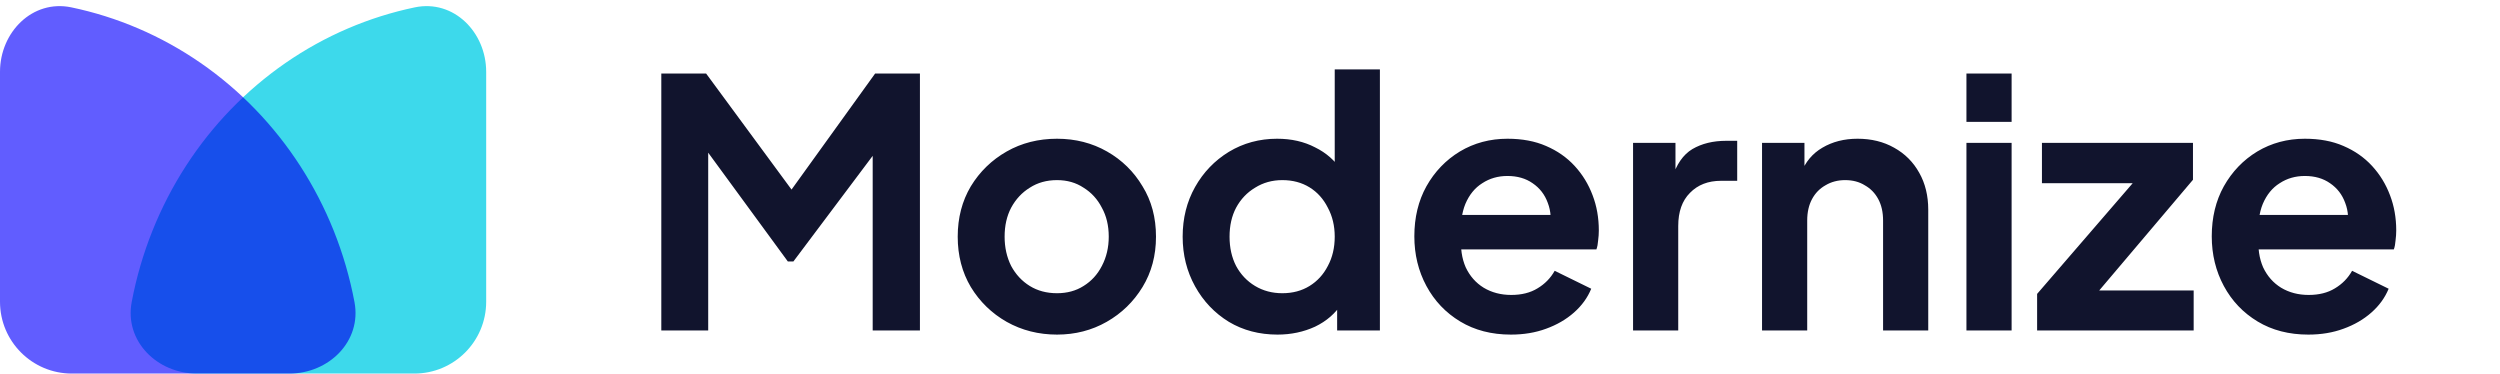
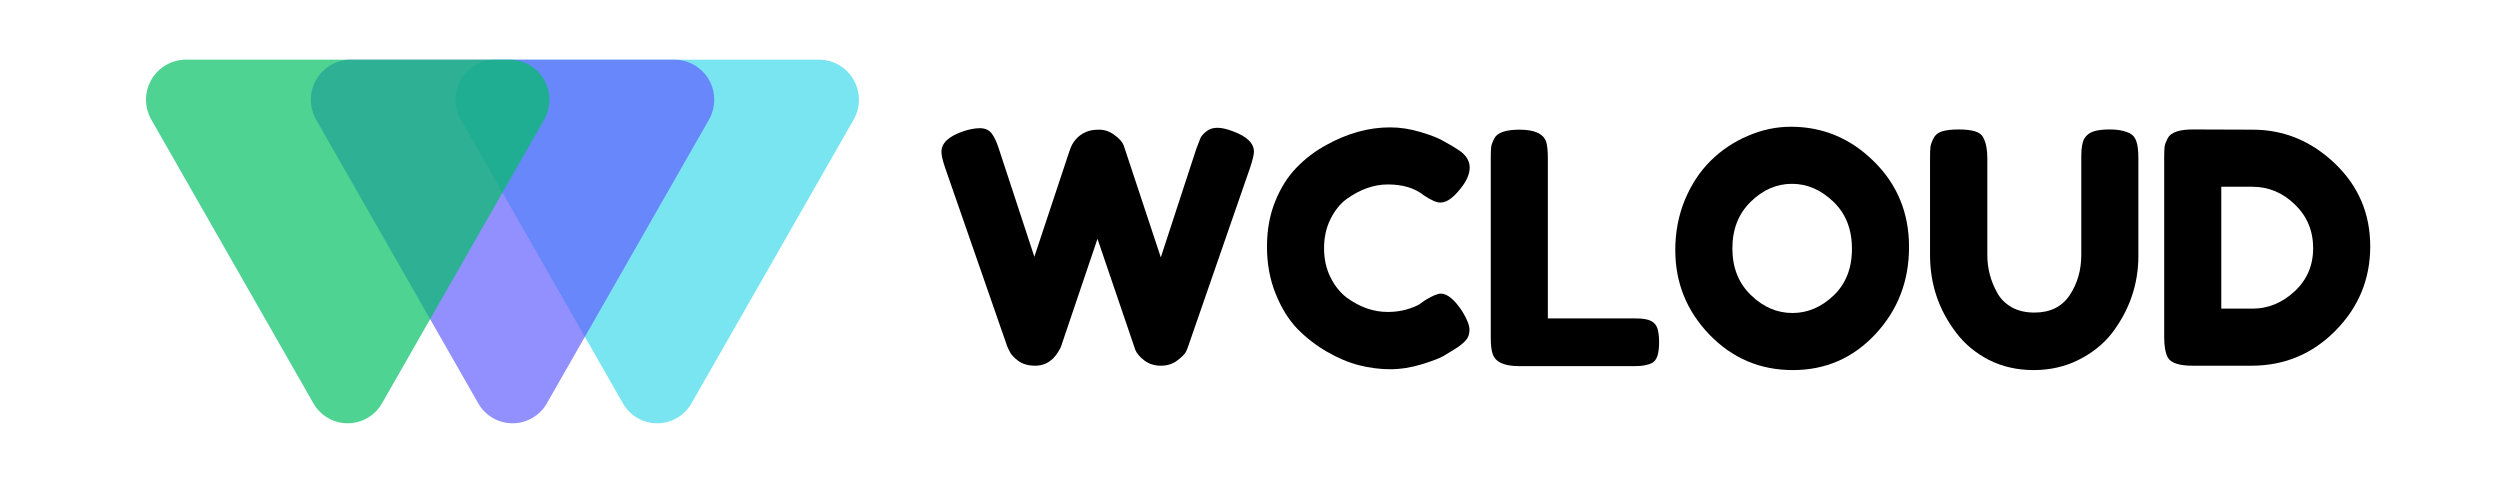
- <svg xmlns="http://www.w3.org/2000/svg" width="174" height="26" viewBox="0 0 174 26" fill="none">
-   <path d="M46.027 23V5.12H49.147L55.843 14.216H54.355L60.907 5.12H64.027V23H60.739V8.84L62.011 9.152L55.219 18.2H54.835L48.211 9.152L49.291 8.84V23H46.027ZM73.569 23.288C72.289 23.288 71.121 22.992 70.065 22.4C69.025 21.808 68.193 21 67.569 19.976C66.961 18.952 66.657 17.784 66.657 16.472C66.657 15.16 66.961 13.992 67.569 12.968C68.193 11.944 69.025 11.136 70.065 10.544C71.105 9.952 72.273 9.656 73.569 9.656C74.849 9.656 76.009 9.952 77.049 10.544C78.089 11.136 78.913 11.944 79.521 12.968C80.145 13.976 80.457 15.144 80.457 16.472C80.457 17.784 80.145 18.952 79.521 19.976C78.897 21 78.065 21.808 77.025 22.4C75.985 22.992 74.833 23.288 73.569 23.288ZM73.569 20.408C74.273 20.408 74.889 20.24 75.417 19.904C75.961 19.568 76.385 19.104 76.689 18.512C77.009 17.904 77.169 17.224 77.169 16.472C77.169 15.704 77.009 15.032 76.689 14.456C76.385 13.864 75.961 13.4 75.417 13.064C74.889 12.712 74.273 12.536 73.569 12.536C72.849 12.536 72.217 12.712 71.673 13.064C71.129 13.4 70.697 13.864 70.377 14.456C70.073 15.032 69.921 15.704 69.921 16.472C69.921 17.224 70.073 17.904 70.377 18.512C70.697 19.104 71.129 19.568 71.673 19.904C72.217 20.24 72.849 20.408 73.569 20.408ZM88.913 23.288C87.649 23.288 86.521 22.992 85.529 22.4C84.537 21.792 83.753 20.968 83.177 19.928C82.601 18.888 82.313 17.736 82.313 16.472C82.313 15.192 82.601 14.04 83.177 13.016C83.753 11.992 84.537 11.176 85.529 10.568C86.537 9.96 87.657 9.656 88.889 9.656C89.881 9.656 90.761 9.856 91.529 10.256C92.313 10.64 92.929 11.184 93.377 11.888L92.897 12.536V4.832H96.041V23H93.065V20.48L93.401 21.104C92.953 21.808 92.329 22.352 91.529 22.736C90.729 23.104 89.857 23.288 88.913 23.288ZM89.249 20.408C89.969 20.408 90.601 20.24 91.145 19.904C91.689 19.568 92.113 19.104 92.417 18.512C92.737 17.92 92.897 17.24 92.897 16.472C92.897 15.72 92.737 15.048 92.417 14.456C92.113 13.848 91.689 13.376 91.145 13.04C90.601 12.704 89.969 12.536 89.249 12.536C88.545 12.536 87.913 12.712 87.353 13.064C86.793 13.4 86.353 13.864 86.033 14.456C85.729 15.032 85.577 15.704 85.577 16.472C85.577 17.24 85.729 17.92 86.033 18.512C86.353 19.104 86.793 19.568 87.353 19.904C87.913 20.24 88.545 20.408 89.249 20.408ZM105.158 23.288C103.814 23.288 102.638 22.984 101.63 22.376C100.622 21.768 99.838 20.944 99.278 19.904C98.718 18.864 98.438 17.712 98.438 16.448C98.438 15.136 98.718 13.976 99.278 12.968C99.854 11.944 100.63 11.136 101.606 10.544C102.598 9.952 103.702 9.656 104.918 9.656C105.942 9.656 106.838 9.824 107.606 10.16C108.39 10.496 109.054 10.96 109.598 11.552C110.142 12.144 110.558 12.824 110.846 13.592C111.134 14.344 111.278 15.16 111.278 16.04C111.278 16.264 111.262 16.496 111.23 16.736C111.214 16.976 111.174 17.184 111.11 17.36H101.03V14.96H109.334L107.846 16.088C107.99 15.352 107.95 14.696 107.726 14.12C107.518 13.544 107.166 13.088 106.67 12.752C106.19 12.416 105.606 12.248 104.918 12.248C104.262 12.248 103.678 12.416 103.166 12.752C102.654 13.072 102.262 13.552 101.99 14.192C101.734 14.816 101.638 15.576 101.702 16.472C101.638 17.272 101.742 17.984 102.014 18.608C102.302 19.216 102.718 19.688 103.262 20.024C103.822 20.36 104.462 20.528 105.182 20.528C105.902 20.528 106.51 20.376 107.006 20.072C107.518 19.768 107.918 19.36 108.206 18.848L110.75 20.096C110.494 20.72 110.094 21.272 109.55 21.752C109.006 22.232 108.358 22.608 107.606 22.88C106.87 23.152 106.054 23.288 105.158 23.288ZM113.661 23V9.944H116.613V12.848L116.373 12.416C116.677 11.44 117.149 10.76 117.789 10.376C118.445 9.992 119.229 9.8 120.141 9.8H120.909V12.584H119.781C118.885 12.584 118.165 12.864 117.621 13.424C117.077 13.968 116.805 14.736 116.805 15.728V23H113.661ZM122.638 23V9.944H125.59V12.512L125.35 12.056C125.654 11.272 126.15 10.68 126.838 10.28C127.542 9.864 128.358 9.656 129.286 9.656C130.246 9.656 131.094 9.864 131.83 10.28C132.582 10.696 133.166 11.28 133.582 12.032C133.998 12.768 134.206 13.624 134.206 14.6V23H131.062V15.344C131.062 14.768 130.95 14.272 130.726 13.856C130.502 13.44 130.19 13.12 129.79 12.896C129.406 12.656 128.95 12.536 128.422 12.536C127.91 12.536 127.454 12.656 127.054 12.896C126.654 13.12 126.342 13.44 126.118 13.856C125.894 14.272 125.782 14.768 125.782 15.344V23H122.638ZM136.864 23V9.944H140.008V23H136.864ZM136.864 8.48V5.12H140.008V8.48H136.864ZM141.783 23V20.456L149.367 11.672L149.847 12.752H142.119V9.944H152.631V12.512L145.191 21.296L144.711 20.216H152.679V23H141.783ZM160.658 23.288C159.314 23.288 158.138 22.984 157.13 22.376C156.122 21.768 155.338 20.944 154.778 19.904C154.218 18.864 153.938 17.712 153.938 16.448C153.938 15.136 154.218 13.976 154.778 12.968C155.354 11.944 156.13 11.136 157.106 10.544C158.098 9.952 159.202 9.656 160.418 9.656C161.442 9.656 162.338 9.824 163.106 10.16C163.89 10.496 164.554 10.96 165.098 11.552C165.642 12.144 166.058 12.824 166.346 13.592C166.634 14.344 166.778 15.16 166.778 16.04C166.778 16.264 166.762 16.496 166.73 16.736C166.714 16.976 166.674 17.184 166.61 17.36H156.53V14.96H164.834L163.346 16.088C163.49 15.352 163.45 14.696 163.226 14.12C163.018 13.544 162.666 13.088 162.17 12.752C161.69 12.416 161.106 12.248 160.418 12.248C159.762 12.248 159.178 12.416 158.666 12.752C158.154 13.072 157.762 13.552 157.49 14.192C157.234 14.816 157.138 15.576 157.202 16.472C157.138 17.272 157.242 17.984 157.514 18.608C157.802 19.216 158.218 19.688 158.762 20.024C159.322 20.36 159.962 20.528 160.682 20.528C161.402 20.528 162.01 20.376 162.506 20.072C163.018 19.768 163.418 19.36 163.706 18.848L166.25 20.096C165.994 20.72 165.594 21.272 165.05 21.752C164.506 22.232 163.858 22.608 163.106 22.88C162.37 23.152 161.554 23.288 160.658 23.288Z" fill="#11142D" />
-   <path d="M20.137 26C22.898 26 25.184 23.742 24.673 21.029C24.353 19.327 23.868 17.659 23.224 16.05C21.96 12.896 20.109 10.03 17.774 7.615C15.44 5.201 12.669 3.286 9.619 1.979C8.114 1.334 6.555 0.844 4.965 0.512C2.262 -0.051 0 2.239 0 5V21C0 23.761 2.239 26 5 26H20.137Z" fill="#615DFF" />
-   <g style="mix-blend-mode:multiply">
-     <path d="M13.701 26C10.94 26 8.654 23.742 9.165 21.029C9.485 19.327 9.97 17.659 10.615 16.05C11.878 12.896 13.729 10.03 16.064 7.615C18.398 5.201 21.169 3.286 24.219 1.979C25.724 1.334 27.283 0.844 28.873 0.512C31.577 -0.051 33.838 2.239 33.838 5V21C33.838 23.761 31.6 26 28.838 26H13.701Z" fill="#3DD9EB" />
+ <svg xmlns="http://www.w3.org/2000/svg" width="250" zoomAndPan="magnify" viewBox="0 0 187.5 37.5" height="50" preserveAspectRatio="xMidYMid meet" version="1.0">
+   <defs>
+     <filter x="0%" y="0%" width="100%" height="100%" id="df6bfa0994">
+       <feColorMatrix values="0 0 0 0 1 0 0 0 0 1 0 0 0 0 1 0 0 0 1 0" color-interpolation-filters="sRGB" />
+     </filter>
+     <g />
+     <mask id="6027c73eb2">
+       <g filter="url(#df6bfa0994)">
+         <rect x="-18.75" width="225" fill="#000000" y="-3.75" height="45" fill-opacity="0.69" />
+       </g>
+     </mask>
+     <clipPath id="3938713f30">
+       <path d="M 3.066 0.473 L 33.465 0.473 L 33.465 27.797 L 3.066 27.797 Z M 3.066 0.473 " clip-rule="nonzero" />
+     </clipPath>
+     <clipPath id="29fce0b445">
+       <path d="M 15.719 26.254 L 3.559 4.973 C 3.027 4.039 3.031 2.898 3.566 1.969 C 4.105 1.043 5.098 0.473 6.168 0.473 L 30.414 0.473 C 31.484 0.473 32.477 1.043 33.012 1.969 C 33.551 2.898 33.555 4.039 33.023 4.973 L 20.859 26.254 C 20.332 27.176 19.352 27.746 18.289 27.746 C 17.227 27.746 16.246 27.176 15.719 26.254 Z M 15.719 26.254 " clip-rule="nonzero" />
+     </clipPath>
+     <clipPath id="03332ebd1e">
+       <path d="M 0.066 0.473 L 30.465 0.473 L 30.465 27.797 L 0.066 27.797 Z M 0.066 0.473 " clip-rule="nonzero" />
+     </clipPath>
+     <clipPath id="8a7deb4e4f">
+       <path d="M 12.719 26.254 L 0.559 4.973 C 0.027 4.039 0.031 2.898 0.566 1.969 C 1.105 1.043 2.098 0.473 3.168 0.473 L 27.414 0.473 C 28.484 0.473 29.477 1.043 30.012 1.969 C 30.551 2.898 30.555 4.039 30.023 4.973 L 17.859 26.254 C 17.332 27.176 16.352 27.746 15.289 27.746 C 14.227 27.746 13.246 27.176 12.719 26.254 Z M 12.719 26.254 " clip-rule="nonzero" />
+     </clipPath>
+     <clipPath id="f595237b10">
+       <rect x="0" width="31" y="0" height="28" />
+     </clipPath>
+     <clipPath id="153526376f">
+       <rect x="0" width="36" y="0" height="31" />
+     </clipPath>
+     <mask id="72d25556af">
+       <g filter="url(#df6bfa0994)">
+         <rect x="-18.75" width="225" fill="#000000" y="-3.75" height="45" fill-opacity="0.69" />
+       </g>
+     </mask>
+     <clipPath id="8044af66f0">
+       <path d="M 3.215 0.473 L 33.613 0.473 L 33.613 27.797 L 3.215 27.797 Z M 3.215 0.473 " clip-rule="nonzero" />
+     </clipPath>
+     <clipPath id="3ef4fb8e35">
+       <path d="M 15.871 26.254 L 3.707 4.973 C 3.176 4.039 3.18 2.898 3.719 1.969 C 4.254 1.043 5.246 0.473 6.316 0.473 L 30.562 0.473 C 31.633 0.473 32.625 1.043 33.164 1.969 C 33.699 2.898 33.703 4.039 33.172 4.973 L 21.012 26.254 C 20.484 27.176 19.504 27.746 18.441 27.746 C 17.379 27.746 16.398 27.176 15.871 26.254 Z M 15.871 26.254 " clip-rule="nonzero" />
+     </clipPath>
+     <clipPath id="e6ed986ef0">
+       <path d="M 0.215 0.473 L 30.613 0.473 L 30.613 27.797 L 0.215 27.797 Z M 0.215 0.473 " clip-rule="nonzero" />
+     </clipPath>
+     <clipPath id="69847c275b">
+       <path d="M 12.871 26.254 L 0.707 4.973 C 0.176 4.039 0.18 2.898 0.719 1.969 C 1.254 1.043 2.246 0.473 3.316 0.473 L 27.562 0.473 C 28.633 0.473 29.625 1.043 30.164 1.969 C 30.699 2.898 30.703 4.039 30.172 4.973 L 18.012 26.254 C 17.484 27.176 16.504 27.746 15.441 27.746 C 14.379 27.746 13.398 27.176 12.871 26.254 Z M 12.871 26.254 " clip-rule="nonzero" />
+     </clipPath>
+     <clipPath id="f4f2770448">
+       <rect x="0" width="31" y="0" height="28" />
+     </clipPath>
+     <clipPath id="d034e53169">
+       <rect x="0" width="36" y="0" height="31" />
+     </clipPath>
+     <mask id="3819c36a9e">
+       <g filter="url(#df6bfa0994)">
+         <rect x="-18.75" width="225" fill="#000000" y="-3.75" height="45" fill-opacity="0.69" />
+       </g>
+     </mask>
+     <clipPath id="4ad80369da">
+       <path d="M 2.855 0.473 L 33.254 0.473 L 33.254 27.797 L 2.855 27.797 Z M 2.855 0.473 " clip-rule="nonzero" />
+     </clipPath>
+     <clipPath id="05935347e8">
+       <path d="M 15.508 26.254 L 3.348 4.973 C 2.816 4.039 2.816 2.898 3.355 1.969 C 3.895 1.043 4.887 0.473 5.957 0.473 L 30.199 0.473 C 31.273 0.473 32.262 1.043 32.801 1.969 C 33.34 2.898 33.344 4.039 32.812 4.973 L 20.648 26.254 C 20.121 27.176 19.141 27.746 18.078 27.746 C 17.016 27.746 16.035 27.176 15.508 26.254 Z M 15.508 26.254 " clip-rule="nonzero" />
+     </clipPath>
+     <clipPath id="e2aabba313">
+       <path d="M 0.855 0.473 L 31.254 0.473 L 31.254 27.797 L 0.855 27.797 Z M 0.855 0.473 " clip-rule="nonzero" />
+     </clipPath>
+     <clipPath id="3a0e30cced">
+       <path d="M 13.508 26.254 L 1.348 4.973 C 0.816 4.039 0.816 2.898 1.355 1.969 C 1.895 1.043 2.887 0.473 3.957 0.473 L 28.199 0.473 C 29.273 0.473 30.262 1.043 30.801 1.969 C 31.34 2.898 31.344 4.039 30.812 4.973 L 18.648 26.254 C 18.121 27.176 17.141 27.746 16.078 27.746 C 15.016 27.746 14.035 27.176 13.508 26.254 Z M 13.508 26.254 " clip-rule="nonzero" />
+     </clipPath>
+     <clipPath id="85c0ffbd4f">
+       <rect x="0" width="32" y="0" height="28" />
+     </clipPath>
+     <clipPath id="dc655030f9">
+       <rect x="0" width="36" y="0" height="31" />
+     </clipPath>
+     <clipPath id="3c9d503445">
+       <path d="M 0.145 6 L 25 6 L 25 25 L 0.145 25 Z M 0.145 6 " clip-rule="nonzero" />
+     </clipPath>
+     <clipPath id="256cc1b3eb">
+       <rect x="0" width="109" y="0" height="31" />
+     </clipPath>
+   </defs>
+   <g mask="url(#6027c73eb2)">
+     <g transform="matrix(1, 0, 0, 1, 31, 4)">
+       <g clip-path="url(#153526376f)">
+         <g clip-path="url(#3938713f30)">
+           <g clip-path="url(#29fce0b445)">
+             <g transform="matrix(1, 0, 0, 1, 3, -0.000000000000000888)">
+               <g clip-path="url(#f595237b10)">
+                 <g clip-path="url(#03332ebd1e)">
+                   <g clip-path="url(#8a7deb4e4f)">
+                     <path fill="#3dd9eb" d="M 32.594 30.754 L -2.062 30.754 L -2.062 0.473 L 32.594 0.473 Z M 32.594 30.754 " fill-opacity="1" fill-rule="nonzero" />
+                   </g>
+                 </g>
+               </g>
+             </g>
+           </g>
+         </g>
+       </g>
+     </g>
+   </g>
+   <g mask="url(#72d25556af)">
+     <g transform="matrix(1, 0, 0, 1, 20, 4)">
+       <g clip-path="url(#d034e53169)">
+         <g clip-path="url(#8044af66f0)">
+           <g clip-path="url(#3ef4fb8e35)">
+             <g transform="matrix(1, 0, 0, 1, 3, -0.000000000000000888)">
+               <g clip-path="url(#f4f2770448)">
+                 <g clip-path="url(#e6ed986ef0)">
+                   <g clip-path="url(#69847c275b)">
+                     <path fill="#615dff" d="M 32.742 30.754 L -1.914 30.754 L -1.914 0.473 L 32.742 0.473 Z M 32.742 30.754 " fill-opacity="1" fill-rule="nonzero" />
+                   </g>
+                 </g>
+               </g>
+             </g>
+           </g>
+         </g>
+       </g>
+     </g>
+   </g>
+   <g mask="url(#3819c36a9e)">
+     <g transform="matrix(1, 0, 0, 1, 8, 4)">
+       <g clip-path="url(#dc655030f9)">
+         <g clip-path="url(#4ad80369da)">
+           <g clip-path="url(#05935347e8)">
+             <g transform="matrix(1, 0, 0, 1, 2, -0.000000000000000888)">
+               <g clip-path="url(#85c0ffbd4f)">
+                 <g clip-path="url(#e2aabba313)">
+                   <g clip-path="url(#3a0e30cced)">
+                     <path fill="#00bf63" d="M 33.383 30.754 L -1.273 30.754 L -1.273 0.473 L 33.383 0.473 Z M 33.383 30.754 " fill-opacity="1" fill-rule="nonzero" />
+                   </g>
+                 </g>
+               </g>
+             </g>
+           </g>
+         </g>
+       </g>
+     </g>
+   </g>
+   <g transform="matrix(1, 0, 0, 1, 70, 3)">
+     <g clip-path="url(#256cc1b3eb)">
+       <g clip-path="url(#3c9d503445)">
+         <g fill="#000000" fill-opacity="1">
+           <g transform="translate(0.248707, 24.45901)">
+             <g>
+               <path d="M 22.188 -17.625 C 23.258 -17.238 23.797 -16.723 23.797 -16.078 C 23.797 -15.867 23.703 -15.477 23.516 -14.906 L 18.859 -1.469 C 18.828 -1.363 18.77 -1.227 18.688 -1.062 C 18.613 -0.906 18.398 -0.691 18.047 -0.422 C 17.703 -0.16 17.289 -0.031 16.812 -0.031 C 16.344 -0.031 15.93 -0.16 15.578 -0.422 C 15.234 -0.691 15.008 -0.953 14.906 -1.203 L 12.062 -9.547 C 10.281 -4.266 9.367 -1.57 9.328 -1.469 C 9.297 -1.375 9.223 -1.238 9.109 -1.062 C 9.004 -0.883 8.879 -0.723 8.734 -0.578 C 8.359 -0.211 7.91 -0.031 7.391 -0.031 C 6.879 -0.031 6.457 -0.148 6.125 -0.391 C 5.801 -0.629 5.582 -0.867 5.469 -1.109 L 5.297 -1.469 L 0.625 -14.906 C 0.445 -15.438 0.359 -15.828 0.359 -16.078 C 0.359 -16.723 0.898 -17.234 1.984 -17.609 C 2.453 -17.766 2.875 -17.844 3.25 -17.844 C 3.633 -17.844 3.926 -17.711 4.125 -17.453 C 4.32 -17.203 4.504 -16.812 4.672 -16.281 L 7.328 -8.203 L 9.969 -16.156 C 10.188 -16.832 10.598 -17.301 11.203 -17.562 C 11.453 -17.676 11.781 -17.734 12.188 -17.734 C 12.602 -17.734 12.988 -17.598 13.344 -17.328 C 13.707 -17.066 13.938 -16.805 14.031 -16.547 L 16.812 -8.156 L 19.469 -16.281 C 19.602 -16.645 19.707 -16.914 19.781 -17.094 C 19.863 -17.27 20.016 -17.441 20.234 -17.609 C 20.453 -17.785 20.723 -17.875 21.047 -17.875 C 21.367 -17.875 21.75 -17.789 22.188 -17.625 Z M 22.188 -17.625 " />
+             </g>
+           </g>
+         </g>
+       </g>
+       <g fill="#000000" fill-opacity="1">
+         <g transform="translate(24.41377, 24.45901)">
+           <g>
+             <path d="M 12.047 -4.641 L 12.484 -4.953 C 13.023 -5.273 13.41 -5.438 13.641 -5.438 C 14.141 -5.438 14.68 -4.988 15.266 -4.094 C 15.617 -3.52 15.797 -3.062 15.797 -2.719 C 15.797 -2.383 15.688 -2.102 15.469 -1.875 C 15.25 -1.656 14.992 -1.457 14.703 -1.281 C 14.41 -1.102 14.129 -0.93 13.859 -0.766 C 13.598 -0.609 13.055 -0.398 12.234 -0.141 C 11.41 0.109 10.613 0.234 9.844 0.234 C 9.082 0.234 8.312 0.133 7.531 -0.062 C 6.75 -0.258 5.941 -0.598 5.109 -1.078 C 4.285 -1.555 3.539 -2.133 2.875 -2.812 C 2.219 -3.5 1.676 -4.379 1.25 -5.453 C 0.82 -6.523 0.609 -7.691 0.609 -8.953 C 0.609 -10.211 0.816 -11.352 1.234 -12.375 C 1.648 -13.395 2.188 -14.238 2.844 -14.906 C 3.5 -15.582 4.242 -16.145 5.078 -16.594 C 6.66 -17.469 8.25 -17.906 9.844 -17.906 C 10.602 -17.906 11.375 -17.785 12.156 -17.547 C 12.938 -17.316 13.531 -17.078 13.938 -16.828 L 14.516 -16.5 C 14.805 -16.32 15.031 -16.176 15.188 -16.062 C 15.602 -15.719 15.812 -15.332 15.812 -14.906 C 15.812 -14.477 15.645 -14.031 15.312 -13.562 C 14.688 -12.695 14.125 -12.266 13.625 -12.266 C 13.332 -12.266 12.922 -12.441 12.391 -12.797 C 11.711 -13.348 10.805 -13.625 9.672 -13.625 C 8.629 -13.625 7.598 -13.258 6.578 -12.531 C 6.098 -12.176 5.695 -11.676 5.375 -11.031 C 5.051 -10.383 4.891 -9.656 4.891 -8.844 C 4.891 -8.031 5.051 -7.301 5.375 -6.656 C 5.695 -6.008 6.109 -5.5 6.609 -5.125 C 7.586 -4.414 8.609 -4.062 9.672 -4.062 C 10.172 -4.062 10.641 -4.125 11.078 -4.25 C 11.523 -4.383 11.848 -4.516 12.047 -4.641 Z M 12.047 -4.641 " />
+           </g>
+         </g>
+       </g>
+       <g fill="#000000" fill-opacity="1">
+         <g transform="translate(40.83827, 24.45901)">
+           <g>
+             <path d="M 5.25 -3.578 L 11.828 -3.578 C 12.359 -3.578 12.742 -3.516 12.984 -3.391 C 13.223 -3.273 13.383 -3.086 13.469 -2.828 C 13.551 -2.566 13.594 -2.223 13.594 -1.797 C 13.594 -1.367 13.551 -1.023 13.469 -0.766 C 13.383 -0.516 13.25 -0.336 13.062 -0.234 C 12.758 -0.078 12.336 0 11.797 0 L 3.094 0 C 1.969 0 1.305 -0.305 1.109 -0.922 C 1.016 -1.18 0.969 -1.594 0.969 -2.156 L 0.969 -15.594 C 0.969 -15.969 0.977 -16.25 1 -16.438 C 1.031 -16.625 1.109 -16.836 1.234 -17.078 C 1.461 -17.516 2.094 -17.734 3.125 -17.734 C 4.25 -17.734 4.914 -17.43 5.125 -16.828 C 5.207 -16.555 5.25 -16.141 5.25 -15.578 Z M 5.25 -3.578 " />
+           </g>
+         </g>
+       </g>
+       <g fill="#000000" fill-opacity="1">
+         <g transform="translate(55.03736, 24.45901)">
+           <g>
+             <path d="M 9.281 -17.953 C 11.676 -17.953 13.75 -17.086 15.5 -15.359 C 17.258 -13.629 18.141 -11.488 18.141 -8.938 C 18.141 -6.383 17.301 -4.207 15.625 -2.406 C 13.945 -0.602 11.879 0.297 9.422 0.297 C 6.973 0.297 4.891 -0.586 3.172 -2.359 C 1.461 -4.141 0.609 -6.254 0.609 -8.703 C 0.609 -10.047 0.848 -11.301 1.328 -12.469 C 1.816 -13.633 2.461 -14.613 3.266 -15.406 C 4.066 -16.195 4.992 -16.816 6.047 -17.266 C 7.098 -17.723 8.176 -17.953 9.281 -17.953 Z M 4.891 -8.828 C 4.891 -7.391 5.352 -6.223 6.281 -5.328 C 7.207 -4.43 8.242 -3.984 9.391 -3.984 C 10.535 -3.984 11.566 -4.422 12.484 -5.297 C 13.398 -6.172 13.859 -7.336 13.859 -8.797 C 13.859 -10.266 13.395 -11.441 12.469 -12.328 C 11.539 -13.223 10.504 -13.672 9.359 -13.672 C 8.211 -13.672 7.18 -13.223 6.266 -12.328 C 5.348 -11.43 4.891 -10.266 4.891 -8.828 Z M 4.891 -8.828 " />
+           </g>
+         </g>
+       </g>
+       <g fill="#000000" fill-opacity="1">
+         <g transform="translate(73.78402, 24.45901)">
+           <g>
+             <path d="M 12.547 -17.078 C 12.711 -17.336 12.945 -17.516 13.25 -17.609 C 13.562 -17.703 13.945 -17.75 14.406 -17.75 C 14.863 -17.75 15.227 -17.707 15.5 -17.625 C 15.781 -17.551 15.988 -17.457 16.125 -17.344 C 16.27 -17.227 16.379 -17.055 16.453 -16.828 C 16.547 -16.555 16.594 -16.141 16.594 -15.578 L 16.594 -8.266 C 16.594 -6.141 15.93 -4.207 14.609 -2.469 C 13.961 -1.645 13.129 -0.977 12.109 -0.469 C 11.098 0.039 9.973 0.297 8.734 0.297 C 7.504 0.297 6.383 0.039 5.375 -0.469 C 4.375 -0.988 3.555 -1.672 2.922 -2.516 C 1.617 -4.223 0.969 -6.16 0.969 -8.328 L 0.969 -15.594 C 0.969 -15.988 0.977 -16.273 1 -16.453 C 1.031 -16.641 1.109 -16.852 1.234 -17.094 C 1.359 -17.344 1.57 -17.516 1.875 -17.609 C 2.188 -17.703 2.598 -17.75 3.109 -17.75 C 3.629 -17.75 4.039 -17.703 4.344 -17.609 C 4.656 -17.516 4.867 -17.344 4.984 -17.094 C 5.172 -16.727 5.266 -16.223 5.266 -15.578 L 5.266 -8.328 C 5.266 -7.336 5.508 -6.398 6 -5.516 C 6.238 -5.066 6.598 -4.703 7.078 -4.422 C 7.566 -4.148 8.141 -4.016 8.797 -4.016 C 9.973 -4.016 10.852 -4.445 11.438 -5.312 C 12.02 -6.188 12.312 -7.195 12.312 -8.344 L 12.312 -15.75 C 12.312 -16.375 12.391 -16.816 12.547 -17.078 Z M 12.547 -17.078 " />
+           </g>
+         </g>
+       </g>
+       <g fill="#000000" fill-opacity="1">
+         <g transform="translate(91.34542, 24.45901)">
+           <g>
+             <path d="M 3.125 -17.75 L 7.594 -17.734 C 9.938 -17.734 11.992 -16.891 13.766 -15.203 C 15.535 -13.516 16.422 -11.441 16.422 -8.984 C 16.422 -6.523 15.551 -4.414 13.812 -2.656 C 12.082 -0.906 9.984 -0.031 7.516 -0.031 L 3.094 -0.031 C 2.113 -0.031 1.5 -0.227 1.25 -0.625 C 1.062 -0.969 0.969 -1.484 0.969 -2.172 L 0.969 -15.625 C 0.969 -16.008 0.977 -16.289 1 -16.469 C 1.031 -16.645 1.109 -16.852 1.234 -17.094 C 1.461 -17.531 2.094 -17.75 3.125 -17.75 Z M 7.594 -4.312 C 8.758 -4.312 9.805 -4.738 10.734 -5.594 C 11.672 -6.457 12.141 -7.539 12.141 -8.844 C 12.141 -10.156 11.68 -11.25 10.766 -12.125 C 9.859 -13.008 8.797 -13.453 7.578 -13.453 L 5.25 -13.453 L 5.25 -4.312 Z M 7.594 -4.312 " />
+           </g>
+         </g>
+       </g>
+     </g>
  </g>
</svg>
